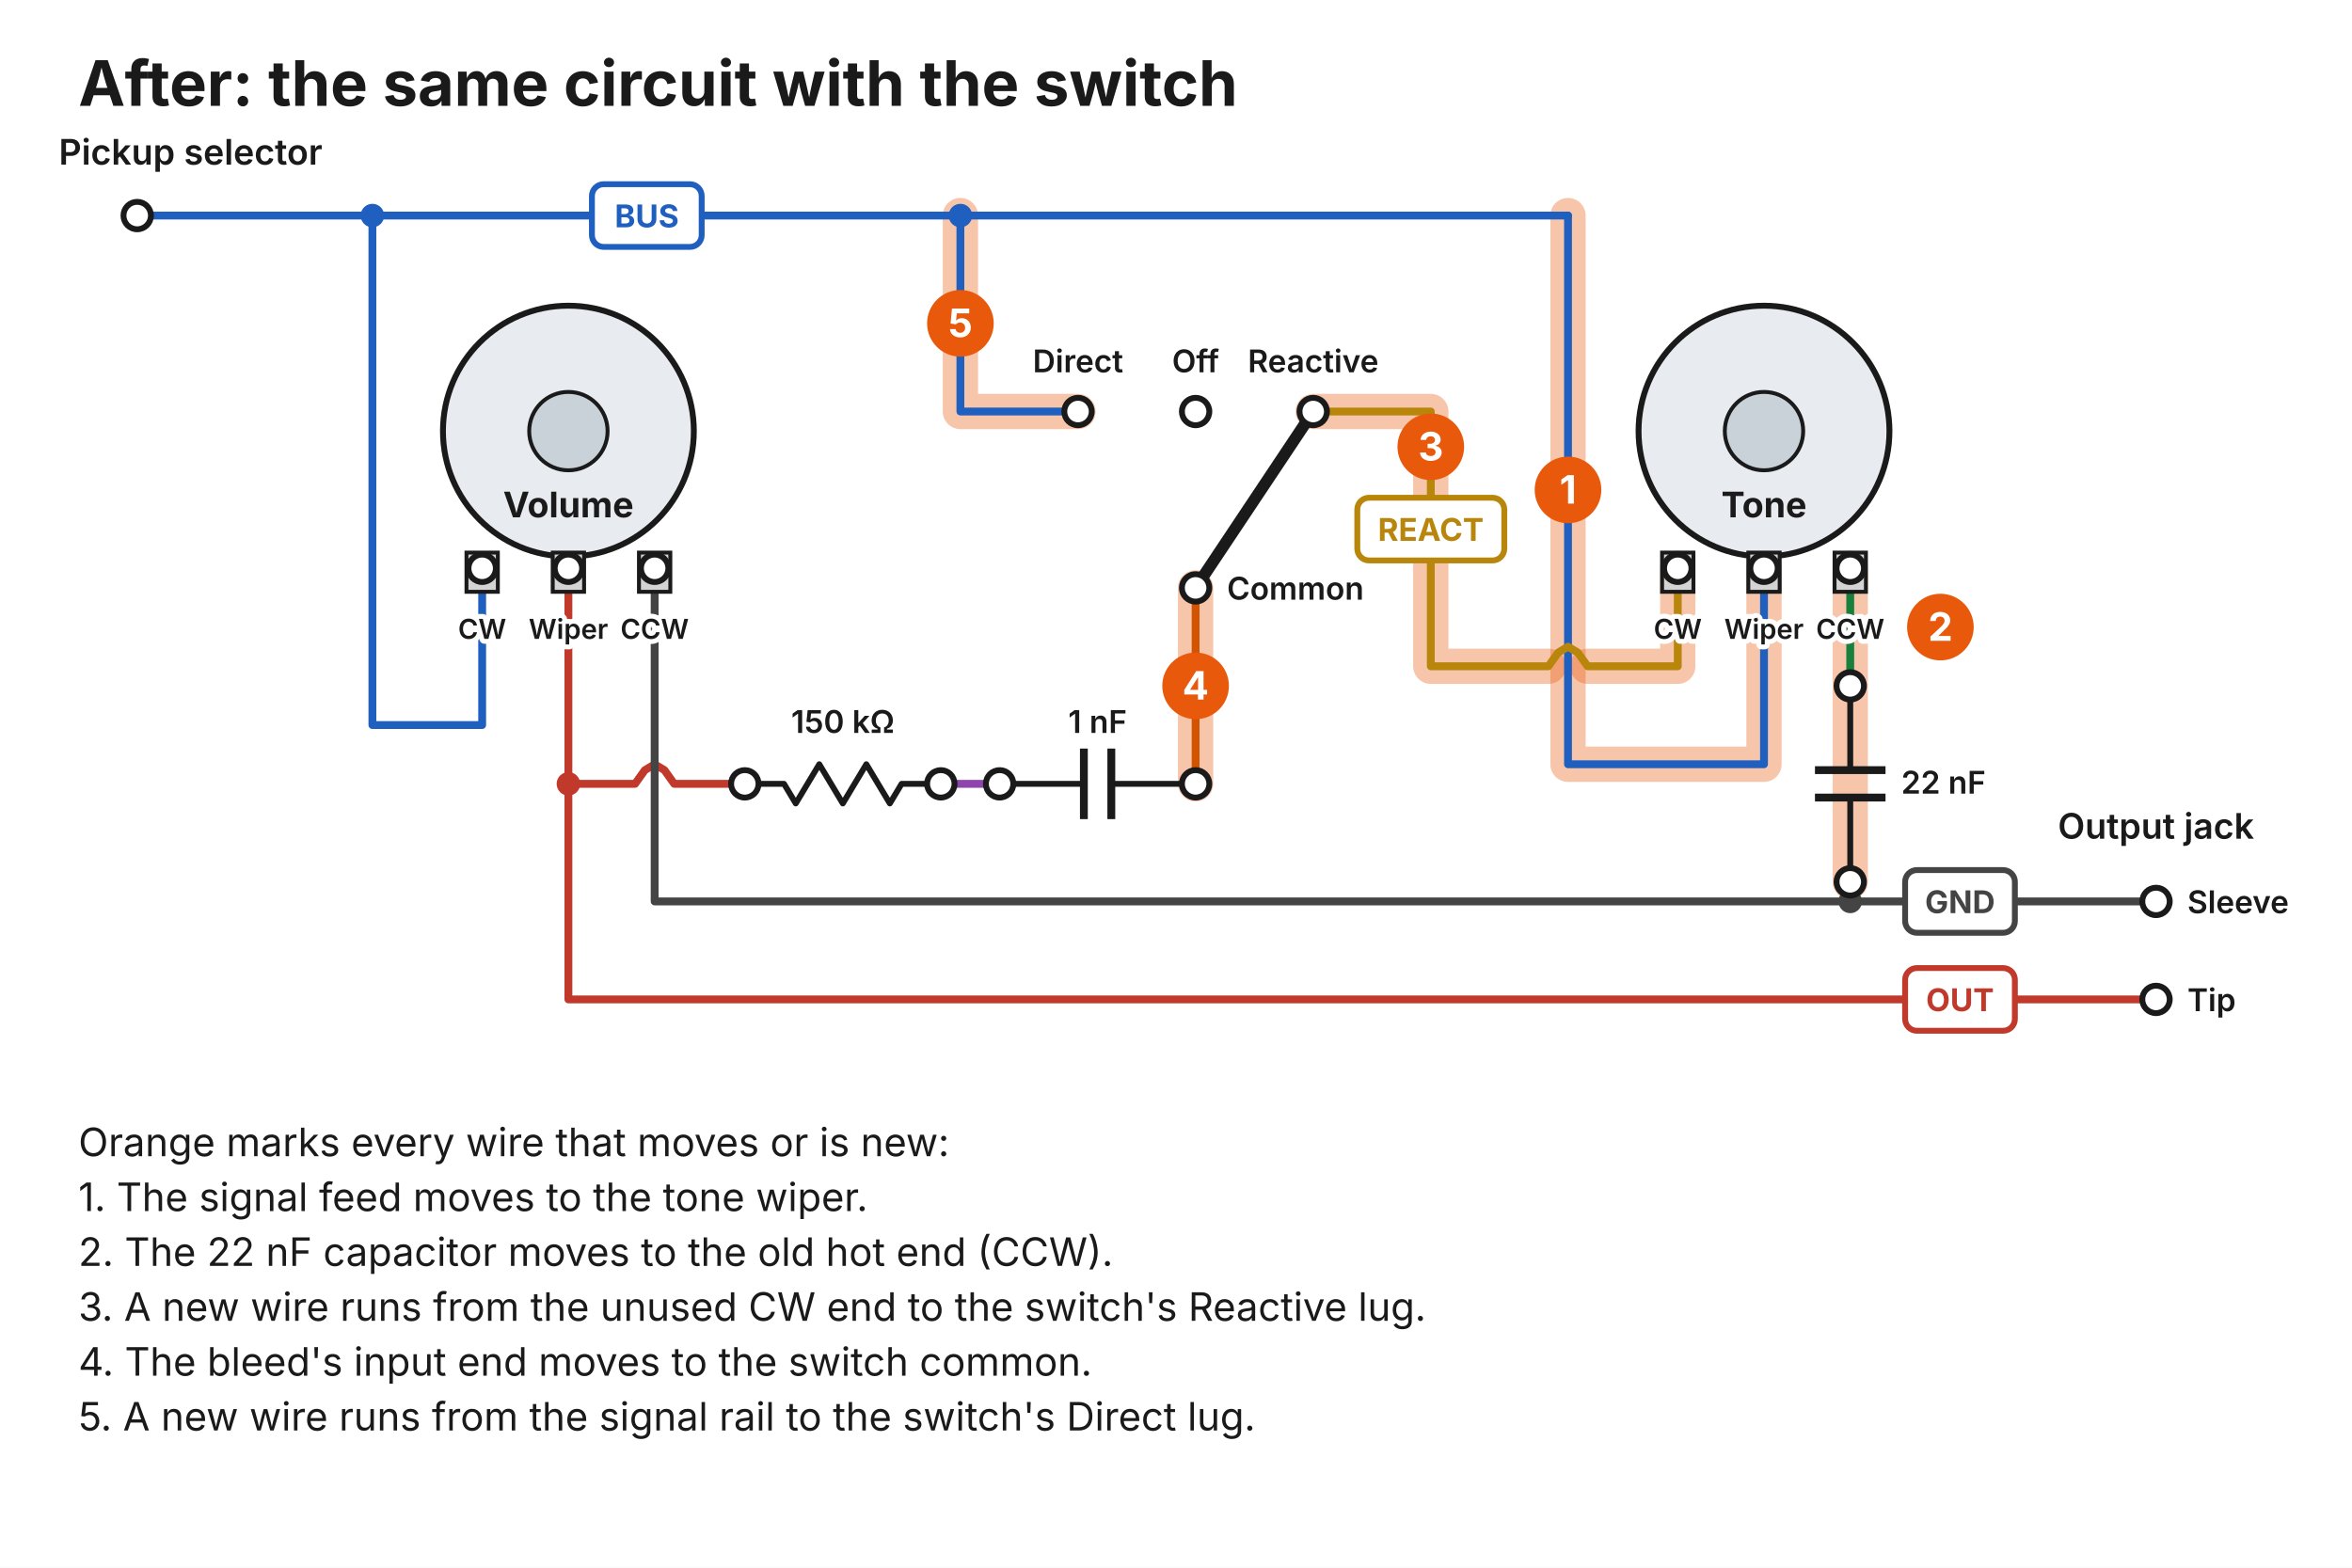
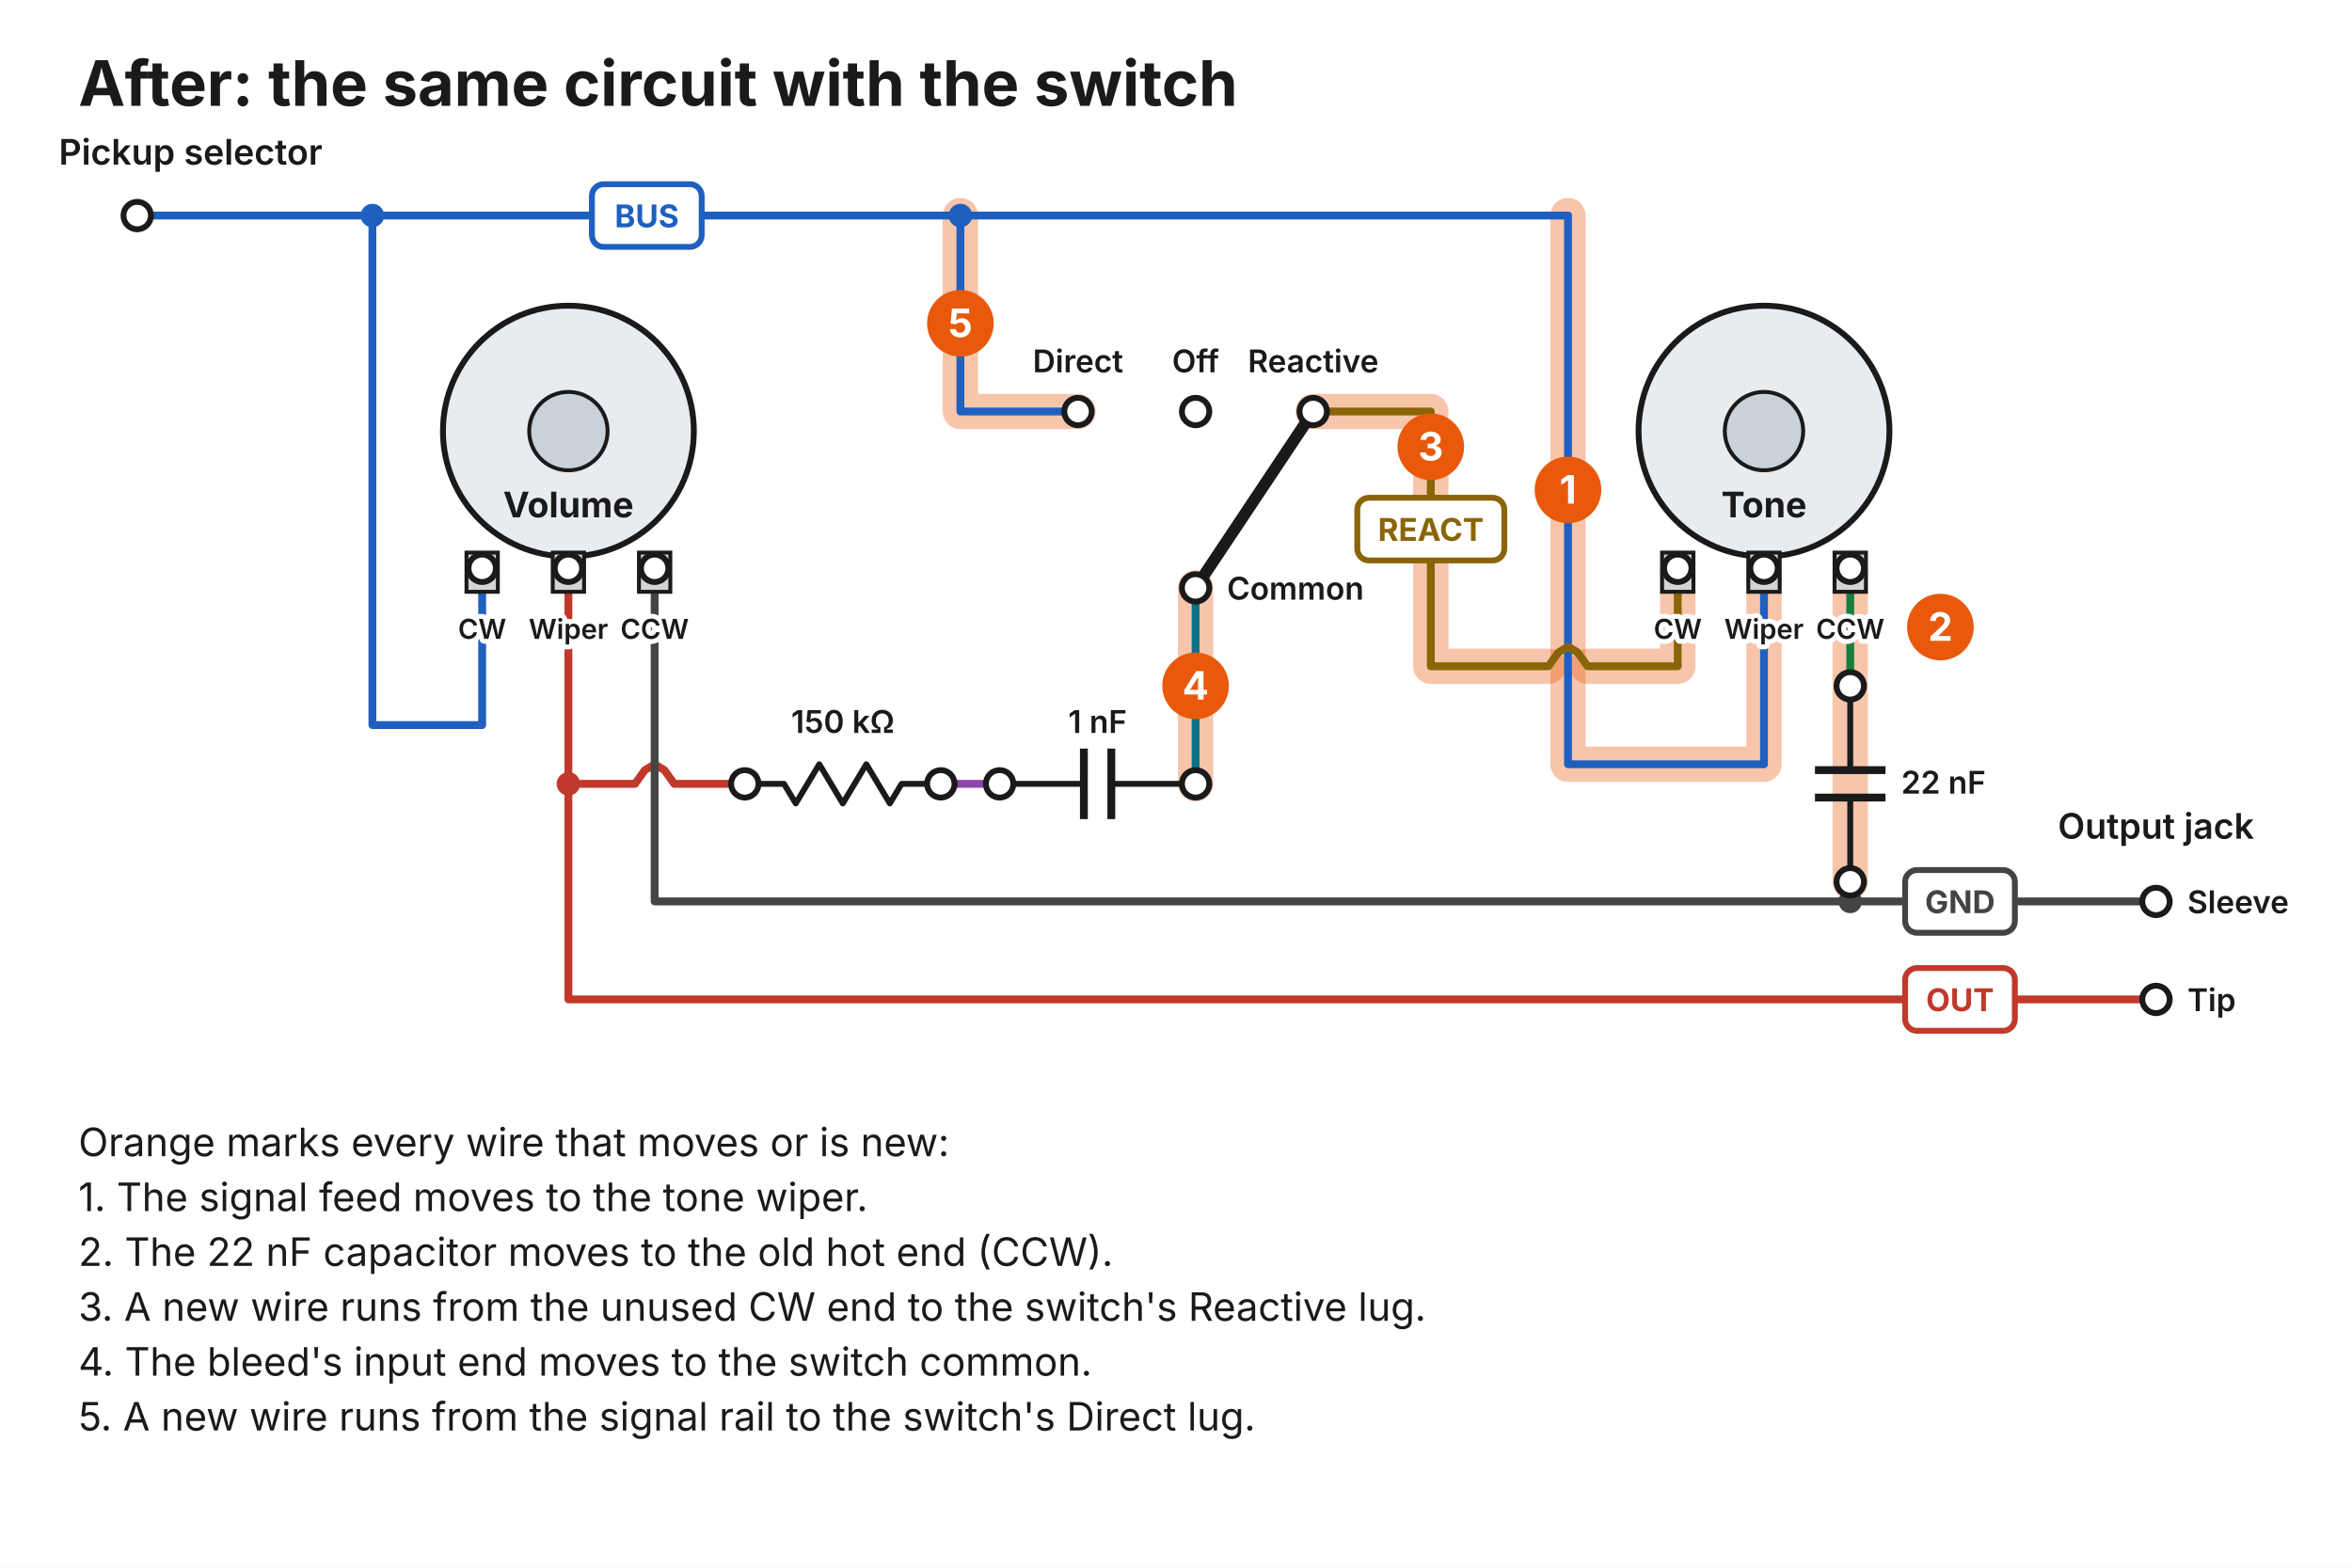
<svg xmlns="http://www.w3.org/2000/svg" viewBox="0 0 1200 800" width="1200" height="800" role="img" aria-label="After: the same circuit with the switch">
  <rect width="1200" height="800" fill="#ffffff" />
  <text x="40" y="54" font-size="32" font-weight="700" text-anchor="start" fill="#1a1a1a" font-family="Inter, Helvetica, Arial, sans-serif">After: the same circuit with the switch</text>
  <polyline points="800,110 800,390 900,390 900,290" fill="none" stroke="#e8590c" stroke-opacity="0.35" stroke-width="18" stroke-linecap="round" stroke-linejoin="round" />
  <polyline points="944,290 944,450" fill="none" stroke="#e8590c" stroke-opacity="0.35" stroke-width="18" stroke-linecap="round" stroke-linejoin="round" />
  <polyline points="856,290 856,340 810,340" fill="none" stroke="#e8590c" stroke-opacity="0.35" stroke-width="18" stroke-linecap="round" stroke-linejoin="round" />
  <polyline points="790,340 730,340 730,210 670,210" fill="none" stroke="#e8590c" stroke-opacity="0.35" stroke-width="18" stroke-linecap="round" stroke-linejoin="round" />
  <polyline points="610,400 610,300" fill="none" stroke="#e8590c" stroke-opacity="0.35" stroke-width="18" stroke-linecap="round" stroke-linejoin="round" />
  <polyline points="490,110 490,210 550,210" fill="none" stroke="#e8590c" stroke-opacity="0.35" stroke-width="18" stroke-linecap="round" stroke-linejoin="round" />
  <polyline data-wire="1" data-net="BUS" points="70,110 800,110" fill="none" stroke="#1f5fbf" stroke-width="4" stroke-linejoin="round" stroke-linecap="round" />
  <circle data-dot="1" cx="190" cy="110" r="6" fill="#1f5fbf" />
  <circle data-dot="1" cx="490" cy="110" r="6" fill="#1f5fbf" />
  <polyline data-wire="1" data-net="BUS" points="800,110 800,390 900,390 900,290" fill="none" stroke="#1f5fbf" stroke-width="4" stroke-linejoin="round" stroke-linecap="round" />
  <polyline data-wire="1" data-net="BUS" points="490,110 490,210 550,210" fill="none" stroke="#1f5fbf" stroke-width="4" stroke-linejoin="round" stroke-linecap="round" />
-   <polyline data-wire="1" data-net="REACT" points="856,290 856,340 810,340 805,333 800,330 795,333 790,340 730,340 730,210 670,210" fill="none" stroke="#b8860b" stroke-width="4" stroke-linejoin="round" stroke-linecap="round" />
-   <polyline data-wire="1" data-net="TB-SW" points="610,400 610,300" fill="none" stroke="#d35400" stroke-width="4" stroke-linejoin="round" stroke-linecap="round" />
+   <polyline data-wire="1" data-net="REACT" points="856,290 856,340 810,340 805,333 800,330 795,333 790,340 730,340 730,210 670,210" fill="none" stroke="#8a6508" stroke-width="4" stroke-linejoin="round" stroke-linecap="round" />
+   <polyline data-wire="1" data-net="TB-SW" points="610,400 610,300" fill="none" stroke="#0b7285" stroke-width="4" stroke-linejoin="round" stroke-linecap="round" />
  <polyline data-wire="1" data-net="BUS" points="190,110 190,370 246,370 246,290" fill="none" stroke="#1f5fbf" stroke-width="4" stroke-linejoin="round" stroke-linecap="round" />
  <polyline data-wire="1" data-net="OUT" points="290,290 290,510 1100,510" fill="none" stroke="#c0392b" stroke-width="4" stroke-linejoin="round" stroke-linecap="round" />
  <circle data-dot="1" cx="290" cy="400" r="6" fill="#c0392b" />
  <polyline data-wire="1" data-net="OUT" points="290,400 324,400 329,393 334,390 339,393 344,400 380,400" fill="none" stroke="#c0392b" stroke-width="4" stroke-linejoin="round" stroke-linecap="round" />
  <polyline data-wire="1" data-net="TB-MID" points="480,400 510,400" fill="none" stroke="#8e44ad" stroke-width="4" stroke-linejoin="round" stroke-linecap="round" />
  <polyline data-wire="1" data-net="TONE-CAP" points="944,290 944,350" fill="none" stroke="#16803c" stroke-width="4" stroke-linejoin="round" stroke-linecap="round" />
  <polyline data-wire="1" data-net="GND" points="334,290 334,460 1100,460" fill="none" stroke="#444444" stroke-width="4" stroke-linejoin="round" stroke-linecap="round" />
  <circle data-dot="1" cx="944" cy="460" r="6" fill="#444444" />
  <polyline data-wire="1" data-net="GND" points="944,450 944,460" fill="none" stroke="#444444" stroke-width="4" stroke-linejoin="round" stroke-linecap="round" />
  <g data-part="RB">
    <polyline points="380,400 400,400 406,410 418,390 430,410 442,390 454,410 460,400 480,400" fill="none" stroke="#1a1a1a" stroke-width="3" stroke-linejoin="round" />
    <circle data-terminal="RB.1" cx="380" cy="400" r="7" fill="#ffffff" stroke="#1a1a1a" stroke-width="3" />
    <circle data-terminal="RB.2" cx="480" cy="400" r="7" fill="#ffffff" stroke="#1a1a1a" stroke-width="3" />
    <text x="430" y="374" font-size="16" font-weight="600" text-anchor="middle" fill="#1a1a1a" stroke="#ffffff" stroke-width="5" stroke-linejoin="round" paint-order="stroke" font-family="Inter, Helvetica, Arial, sans-serif">150 kΩ</text>
  </g>
  <g data-part="CB">
    <line x1="510" y1="400" x2="553" y2="400" stroke="#1a1a1a" stroke-width="3" />
    <line x1="567" y1="400" x2="610" y2="400" stroke="#1a1a1a" stroke-width="3" />
    <line x1="553" y1="382" x2="553" y2="418" stroke="#1a1a1a" stroke-width="4" />
    <line x1="567" y1="382" x2="567" y2="418" stroke="#1a1a1a" stroke-width="4" />
    <circle data-terminal="CB.1" cx="510" cy="400" r="7" fill="#ffffff" stroke="#1a1a1a" stroke-width="3" />
    <circle data-terminal="CB.2" cx="610" cy="400" r="7" fill="#ffffff" stroke="#1a1a1a" stroke-width="3" />
    <text x="560" y="374" font-size="16" font-weight="600" text-anchor="middle" fill="#1a1a1a" stroke="#ffffff" stroke-width="5" stroke-linejoin="round" paint-order="stroke" font-family="Inter, Helvetica, Arial, sans-serif">1 nF</text>
  </g>
  <g data-part="C22">
    <line x1="944" y1="350" x2="944" y2="393" stroke="#1a1a1a" stroke-width="3" />
    <line x1="944" y1="407" x2="944" y2="450" stroke="#1a1a1a" stroke-width="3" />
    <line x1="926" y1="393" x2="962" y2="393" stroke="#1a1a1a" stroke-width="4" />
    <line x1="926" y1="407" x2="962" y2="407" stroke="#1a1a1a" stroke-width="4" />
    <circle data-terminal="C22.HOT" cx="944" cy="350" r="7" fill="#ffffff" stroke="#1a1a1a" stroke-width="3" />
    <circle data-terminal="C22.GND" cx="944" cy="450" r="7" fill="#ffffff" stroke="#1a1a1a" stroke-width="3" />
    <text x="970" y="405" font-size="16" font-weight="600" text-anchor="start" fill="#1a1a1a" stroke="#ffffff" stroke-width="5" stroke-linejoin="round" paint-order="stroke" font-family="Inter, Helvetica, Arial, sans-serif">22 nF</text>
  </g>
  <g data-pot="Volume" data-view="rear">
    <circle cx="290" cy="220" r="64" fill="#e8ecf0" stroke="#1a1a1a" stroke-width="3" />
    <circle cx="290" cy="220" r="20" fill="#c9d1d9" stroke="#1a1a1a" stroke-width="2" />
    <rect x="238" y="282" width="16" height="20" fill="#d4d4d4" stroke="#1a1a1a" stroke-width="2" />
    <circle data-terminal="VOL.IN" cx="246" cy="290" r="7" fill="#ffffff" stroke="#1a1a1a" stroke-width="3" />
    <text x="246" y="326" font-size="14" font-weight="600" text-anchor="middle" fill="#1a1a1a" stroke="#ffffff" stroke-width="5" stroke-linejoin="round" paint-order="stroke" font-family="Inter, Helvetica, Arial, sans-serif">CW</text>
    <rect x="282" y="282" width="16" height="20" fill="#d4d4d4" stroke="#1a1a1a" stroke-width="2" />
    <circle data-terminal="VOL.W" cx="290" cy="290" r="7" fill="#ffffff" stroke="#1a1a1a" stroke-width="3" />
    <text x="290" y="326" font-size="14" font-weight="600" text-anchor="middle" fill="#1a1a1a" stroke="#ffffff" stroke-width="5" stroke-linejoin="round" paint-order="stroke" font-family="Inter, Helvetica, Arial, sans-serif">Wiper</text>
    <rect x="326" y="282" width="16" height="20" fill="#d4d4d4" stroke="#1a1a1a" stroke-width="2" />
    <circle data-terminal="VOL.GND" cx="334" cy="290" r="7" fill="#ffffff" stroke="#1a1a1a" stroke-width="3" />
    <text x="334" y="326" font-size="14" font-weight="600" text-anchor="middle" fill="#1a1a1a" stroke="#ffffff" stroke-width="5" stroke-linejoin="round" paint-order="stroke" font-family="Inter, Helvetica, Arial, sans-serif">CCW</text>
    <text x="290" y="264" font-size="18" font-weight="700" text-anchor="middle" fill="#1a1a1a" font-family="Inter, Helvetica, Arial, sans-serif">Volume</text>
  </g>
  <g data-pot="Tone" data-view="rear">
    <circle cx="900" cy="220" r="64" fill="#e8ecf0" stroke="#1a1a1a" stroke-width="3" />
    <circle cx="900" cy="220" r="20" fill="#c9d1d9" stroke="#1a1a1a" stroke-width="2" />
    <rect x="848" y="282" width="16" height="20" fill="#d4d4d4" stroke="#1a1a1a" stroke-width="2" />
    <circle data-terminal="TONE.CW" cx="856" cy="290" r="7" fill="#ffffff" stroke="#1a1a1a" stroke-width="3" />
    <text x="856" y="326" font-size="14" font-weight="600" text-anchor="middle" fill="#1a1a1a" stroke="#ffffff" stroke-width="5" stroke-linejoin="round" paint-order="stroke" font-family="Inter, Helvetica, Arial, sans-serif">CW</text>
    <rect x="892" y="282" width="16" height="20" fill="#d4d4d4" stroke="#1a1a1a" stroke-width="2" />
    <circle data-terminal="TONE.W" cx="900" cy="290" r="7" fill="#ffffff" stroke="#1a1a1a" stroke-width="3" />
    <text x="900" y="326" font-size="14" font-weight="600" text-anchor="middle" fill="#1a1a1a" stroke="#ffffff" stroke-width="5" stroke-linejoin="round" paint-order="stroke" font-family="Inter, Helvetica, Arial, sans-serif">Wiper</text>
    <rect x="936" y="282" width="16" height="20" fill="#d4d4d4" stroke="#1a1a1a" stroke-width="2" />
    <circle data-terminal="TONE.CCW" cx="944" cy="290" r="7" fill="#ffffff" stroke="#1a1a1a" stroke-width="3" />
    <text x="944" y="326" font-size="14" font-weight="600" text-anchor="middle" fill="#1a1a1a" stroke="#ffffff" stroke-width="5" stroke-linejoin="round" paint-order="stroke" font-family="Inter, Helvetica, Arial, sans-serif">CCW</text>
    <text x="900" y="264" font-size="18" font-weight="700" text-anchor="middle" fill="#1a1a1a" font-family="Inter, Helvetica, Arial, sans-serif">Tone</text>
  </g>
  <g data-switch="SW">
    <line data-blade="1" x1="610" y1="300" x2="670" y2="210" stroke="#1a1a1a" stroke-width="6" stroke-linecap="round" />
    <circle data-terminal="SW.DIRECT" cx="550" cy="210" r="7" fill="#ffffff" stroke="#1a1a1a" stroke-width="3" />
    <text x="550" y="190" font-size="16" font-weight="600" text-anchor="middle" fill="#1a1a1a" stroke="#ffffff" stroke-width="5" stroke-linejoin="round" paint-order="stroke" font-family="Inter, Helvetica, Arial, sans-serif">Direct</text>
    <circle data-terminal="SW.OFF" cx="610" cy="210" r="7" fill="#ffffff" stroke="#1a1a1a" stroke-width="3" />
    <text x="610" y="190" font-size="16" font-weight="600" text-anchor="middle" fill="#1a1a1a" stroke="#ffffff" stroke-width="5" stroke-linejoin="round" paint-order="stroke" font-family="Inter, Helvetica, Arial, sans-serif">Off</text>
    <circle data-terminal="SW.REACTIVE" cx="670" cy="210" r="7" fill="#ffffff" stroke="#1a1a1a" stroke-width="3" />
    <text x="670" y="190" font-size="16" font-weight="600" text-anchor="middle" fill="#1a1a1a" stroke="#ffffff" stroke-width="5" stroke-linejoin="round" paint-order="stroke" font-family="Inter, Helvetica, Arial, sans-serif">Reactive</text>
    <circle data-terminal="SW.C" cx="610" cy="300" r="7" fill="#ffffff" stroke="#1a1a1a" stroke-width="3" />
    <text x="626" y="306" font-size="16" font-weight="600" text-anchor="start" fill="#1a1a1a" stroke="#ffffff" stroke-width="5" stroke-linejoin="round" paint-order="stroke" font-family="Inter, Helvetica, Arial, sans-serif">Common</text>
  </g>
  <circle data-terminal="SEL.C" cx="70" cy="110" r="7" fill="#ffffff" stroke="#1a1a1a" stroke-width="3" />
  <circle data-terminal="JACK.SLV" cx="1100" cy="460" r="7" fill="#ffffff" stroke="#1a1a1a" stroke-width="3" />
  <circle data-terminal="JACK.TIP" cx="1100" cy="510" r="7" fill="#ffffff" stroke="#1a1a1a" stroke-width="3" />
  <text x="30" y="84" font-size="18" font-weight="600" text-anchor="start" fill="#1a1a1a" font-family="Inter, Helvetica, Arial, sans-serif">Pickup selector</text>
  <text x="1100" y="428" font-size="18" font-weight="600" text-anchor="middle" fill="#1a1a1a" font-family="Inter, Helvetica, Arial, sans-serif">Output jack</text>
  <text x="1116" y="466" font-size="16" font-weight="600" text-anchor="start" fill="#1a1a1a" font-family="Inter, Helvetica, Arial, sans-serif">Sleeve</text>
  <text x="1116" y="516" font-size="16" font-weight="600" text-anchor="start" fill="#1a1a1a" font-family="Inter, Helvetica, Arial, sans-serif">Tip</text>
  <g data-netlabel="BUS">
    <rect x="302" y="94" width="56" height="32" rx="6" fill="#ffffff" stroke="#1f5fbf" stroke-width="3" />
    <text x="330" y="116" font-size="16" font-weight="700" text-anchor="middle" fill="#1f5fbf" font-family="Inter, Helvetica, Arial, sans-serif">BUS</text>
  </g>
  <g data-netlabel="OUT">
    <rect x="972" y="494" width="56" height="32" rx="6" fill="#ffffff" stroke="#c0392b" stroke-width="3" />
    <text x="1000" y="516" font-size="16" font-weight="700" text-anchor="middle" fill="#c0392b" font-family="Inter, Helvetica, Arial, sans-serif">OUT</text>
  </g>
  <g data-netlabel="GND">
    <rect x="972" y="444" width="56" height="32" rx="6" fill="#ffffff" stroke="#444444" stroke-width="3" />
    <text x="1000" y="466" font-size="16" font-weight="700" text-anchor="middle" fill="#444444" font-family="Inter, Helvetica, Arial, sans-serif">GND</text>
  </g>
  <g data-netlabel="REACT">
-     <rect x="692.5" y="254" width="75" height="32" rx="6" fill="#ffffff" stroke="#b8860b" stroke-width="3" />
-     <text x="730" y="276" font-size="16" font-weight="700" text-anchor="middle" fill="#b8860b" font-family="Inter, Helvetica, Arial, sans-serif">REACT</text>
+     <rect x="692.5" y="254" width="75" height="32" rx="6" fill="#ffffff" stroke="#8a6508" stroke-width="3" />
+     <text x="730" y="276" font-size="16" font-weight="700" text-anchor="middle" fill="#8a6508" font-family="Inter, Helvetica, Arial, sans-serif">REACT</text>
  </g>
  <circle cx="800" cy="250" r="17" fill="#e8590c" />
  <text x="800" y="257" font-size="20" font-weight="700" text-anchor="middle" fill="#ffffff" font-family="Inter, Helvetica, Arial, sans-serif">1</text>
  <circle cx="990" cy="320" r="17" fill="#e8590c" />
  <text x="990" y="327" font-size="20" font-weight="700" text-anchor="middle" fill="#ffffff" font-family="Inter, Helvetica, Arial, sans-serif">2</text>
  <circle cx="730" cy="228" r="17" fill="#e8590c" />
  <text x="730" y="235" font-size="20" font-weight="700" text-anchor="middle" fill="#ffffff" font-family="Inter, Helvetica, Arial, sans-serif">3</text>
  <circle cx="610" cy="350" r="17" fill="#e8590c" />
  <text x="610" y="357" font-size="20" font-weight="700" text-anchor="middle" fill="#ffffff" font-family="Inter, Helvetica, Arial, sans-serif">4</text>
  <circle cx="490" cy="165" r="17" fill="#e8590c" />
  <text x="490" y="172" font-size="20" font-weight="700" text-anchor="middle" fill="#ffffff" font-family="Inter, Helvetica, Arial, sans-serif">5</text>
  <text x="40" y="590" font-size="20" font-weight="400" text-anchor="start" fill="#1a1a1a" font-family="Inter, Helvetica, Arial, sans-serif">Orange marks every wire that moves or is new:</text>
  <text x="40" y="618" font-size="20" font-weight="400" text-anchor="start" fill="#1a1a1a" font-family="Inter, Helvetica, Arial, sans-serif">1. The signal feed moves to the tone wiper.</text>
  <text x="40" y="646" font-size="20" font-weight="400" text-anchor="start" fill="#1a1a1a" font-family="Inter, Helvetica, Arial, sans-serif">2. The 22 nF capacitor moves to the old hot end (CCW).</text>
  <text x="40" y="674" font-size="20" font-weight="400" text-anchor="start" fill="#1a1a1a" font-family="Inter, Helvetica, Arial, sans-serif">3. A new wire runs from the unused CW end to the switch's Reactive lug.</text>
  <text x="40" y="702" font-size="20" font-weight="400" text-anchor="start" fill="#1a1a1a" font-family="Inter, Helvetica, Arial, sans-serif">4. The bleed's input end moves to the switch common.</text>
  <text x="40" y="730" font-size="20" font-weight="400" text-anchor="start" fill="#1a1a1a" font-family="Inter, Helvetica, Arial, sans-serif">5. A new wire runs from the signal rail to the switch's Direct lug.</text>
</svg>
